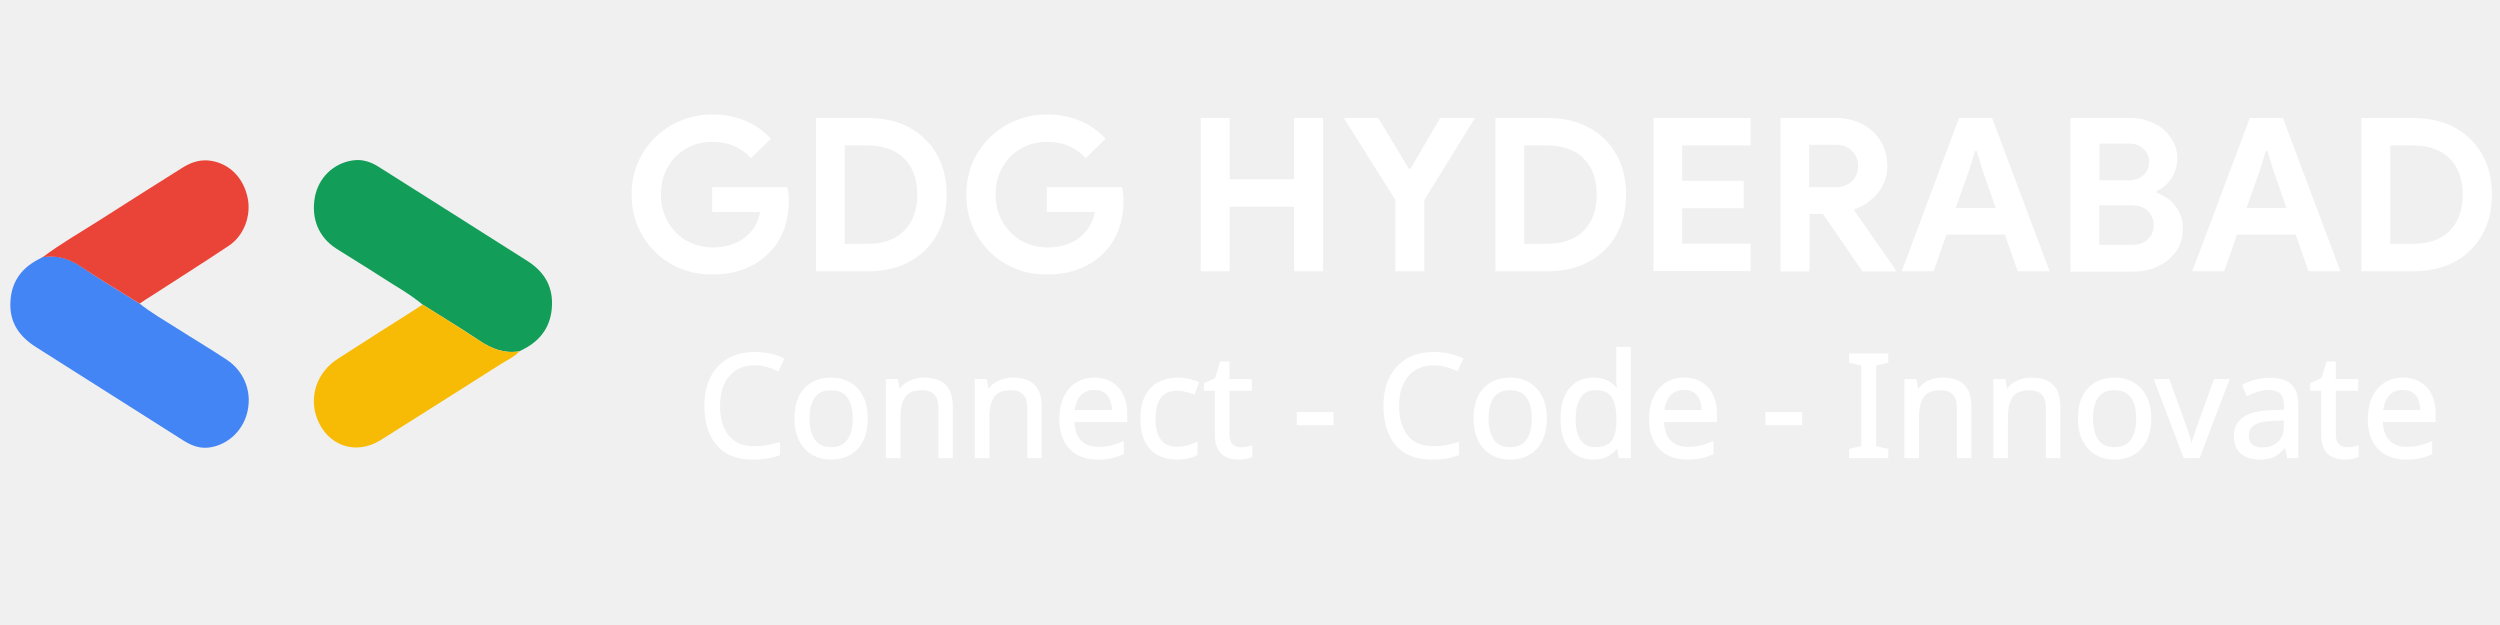
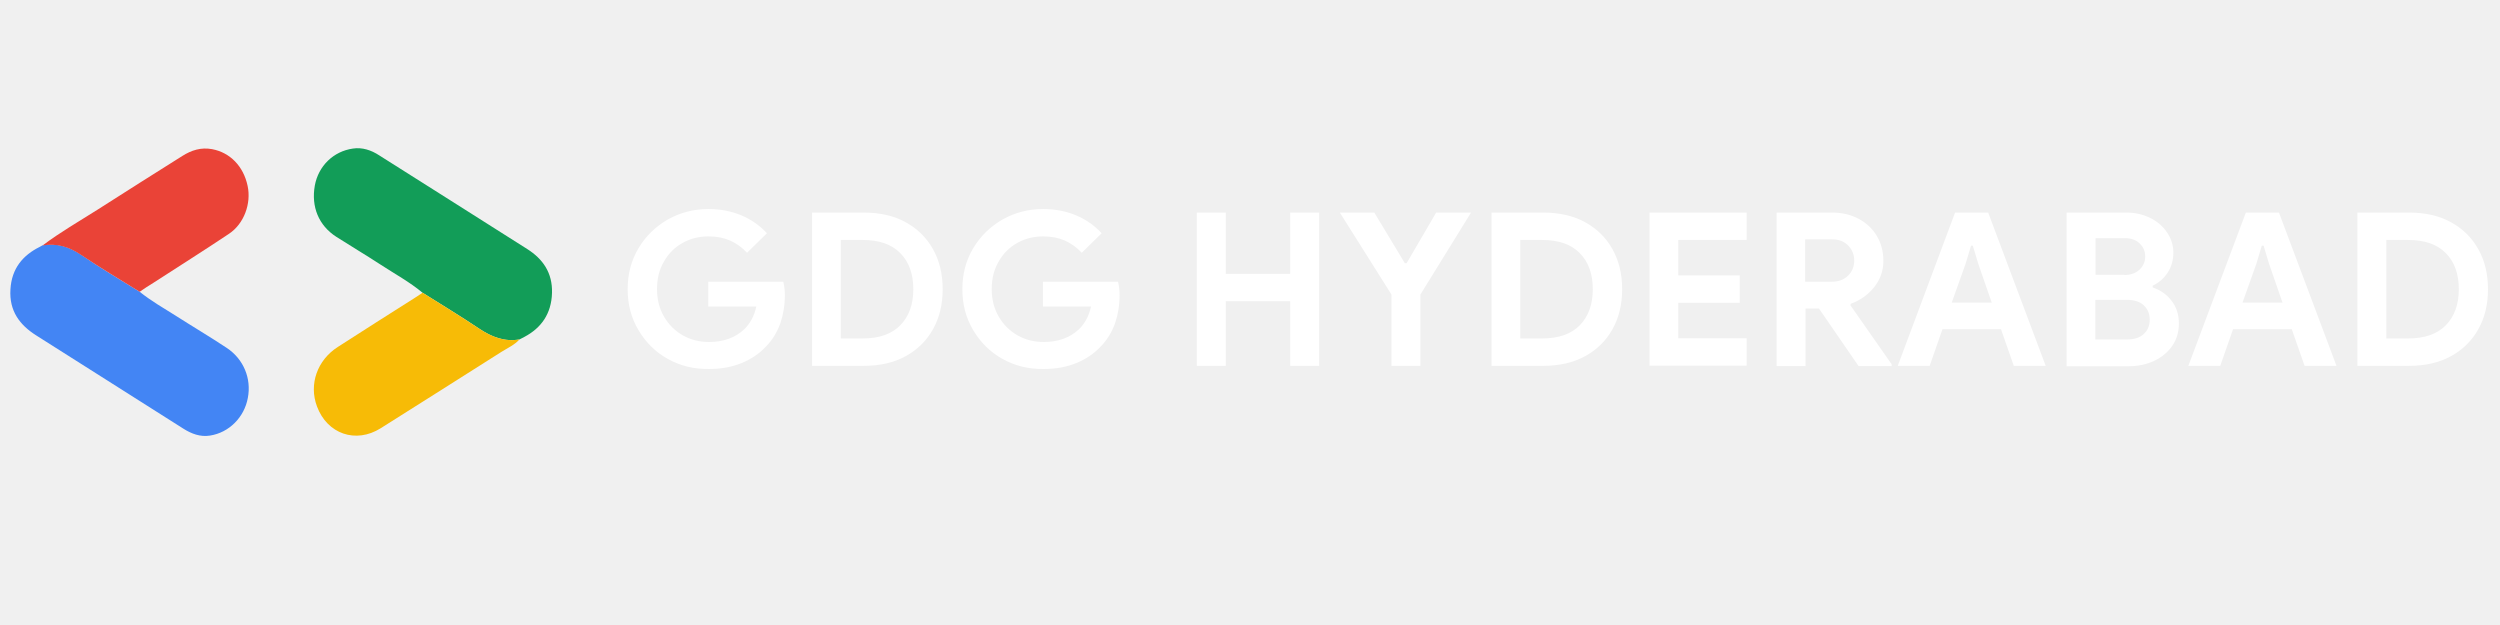
<svg xmlns="http://www.w3.org/2000/svg" version="1.1" id="Layer_4" x="0px" y="0px" viewBox="0 0 1269 317" style="enable-background:new 0 0 1269 317;" xml:space="preserve">
  <style type="text/css">
	.st0{fill:#FFFFFF;}
- 	.st1{fill:#FFFFFF;stroke:#FFFFFF;stroke-miterlimit:10;}
- 	.st2{font-family:'GoogleSans-Regular';}
- 	.st3{font-size:73.027px;}
- 	.st4{fill:#129D58;}
- 	.st5{fill:#4385F4;}
- 	.st6{fill:#EA4337;}
- 	.st7{fill:#F7BB06;}
+ 	.st1{fill:#129D58;}
+ 	.st2{fill:#4385F4;}
+ 	.st3{fill:#EA4337;}
+ 	.st4{fill:#F7BB06;}
</style>
  <g>
-     <path class="st0" d="M341,134.2c-6.3-3.5-11.2-8.4-14.9-14.6c-3.7-6.2-5.5-13.1-5.5-20.8c0-7.7,1.8-14.6,5.5-20.8   c3.7-6.2,8.7-11,14.9-14.6c6.3-3.5,13.1-5.3,20.6-5.3c6.1,0,11.6,1.1,16.7,3.2c5,2.1,9.4,5.2,13,9.1l-10.1,9.9   c-2.6-2.8-5.5-4.8-8.6-6.2c-3.2-1.4-6.8-2.1-11-2.1c-4.8,0-9.2,1.1-13.1,3.3c-4,2.2-7.2,5.4-9.5,9.5c-2.4,4.1-3.5,8.7-3.5,14   c0,5.2,1.2,9.9,3.6,14c2.4,4.1,5.6,7.2,9.6,9.5c4,2.2,8.4,3.3,13.2,3.3c7.2,0,13.2-2.1,17.8-6.4c1.4-1.3,2.7-3,3.8-5   c1.1-2,1.9-4.2,2.4-6.6h-24.4V95h38.1c0.5,2,0.8,4.3,0.8,6.8c0,5.1-0.8,9.9-2.3,14.3c-1.6,4.4-3.9,8.3-7.1,11.6   c-3.5,3.8-7.7,6.6-12.6,8.6c-4.9,2-10.4,3-16.5,3C354.1,139.4,347.3,137.7,341,134.2z" />
-     <path class="st0" d="M414.2,59.9h26.3c8.1,0,15.2,1.6,21.2,4.9c6,3.3,10.6,7.8,13.9,13.7c3.3,5.9,4.9,12.6,4.9,20.3   c0,7.7-1.6,14.4-4.9,20.3c-3.3,5.9-7.9,10.4-13.9,13.7c-6,3.3-13.1,4.9-21.2,4.9h-26.3V59.9z M439.8,123.8c8.4,0,14.8-2.2,19.2-6.7   c4.4-4.5,6.6-10.6,6.6-18.3c0-7.7-2.2-13.9-6.6-18.3c-4.4-4.5-10.8-6.7-19.2-6.7h-11v50H439.8z" />
-     <path class="st0" d="M510.9,134.2c-6.3-3.5-11.2-8.4-14.9-14.6c-3.7-6.2-5.5-13.1-5.5-20.8c0-7.7,1.8-14.6,5.5-20.8   c3.7-6.2,8.7-11,14.9-14.6c6.3-3.5,13.1-5.3,20.6-5.3c6.1,0,11.6,1.1,16.7,3.2c5,2.1,9.4,5.2,13,9.1l-10.1,9.9   c-2.6-2.8-5.5-4.8-8.6-6.2c-3.2-1.4-6.8-2.1-11-2.1c-4.8,0-9.2,1.1-13.1,3.3c-4,2.2-7.2,5.4-9.5,9.5c-2.4,4.1-3.5,8.7-3.5,14   c0,5.2,1.2,9.9,3.6,14c2.4,4.1,5.6,7.2,9.6,9.5c4,2.2,8.4,3.3,13.2,3.3c7.2,0,13.2-2.1,17.8-6.4c1.4-1.3,2.7-3,3.8-5   c1.1-2,1.9-4.2,2.4-6.6h-24.4V95h38.1c0.5,2,0.8,4.3,0.8,6.8c0,5.1-0.8,9.9-2.3,14.3c-1.6,4.4-3.9,8.3-7.1,11.6   c-3.5,3.8-7.7,6.6-12.6,8.6c-4.9,2-10.4,3-16.5,3C524,139.4,517.2,137.7,510.9,134.2z" />
-     <path class="st0" d="M609.5,59.9h14.7V91h32.7V59.9h14.7v77.8h-14.7v-32.8h-32.7v32.8h-14.7V59.9z" />
-     <path class="st0" d="M708.3,101.5l-26.2-41.6h17.5l15.5,25.7h0.9l15-25.7h17.7l-25.7,41.6v36.2h-14.7V101.5z" />
-     <path class="st0" d="M759.1,59.9h26.3c8.1,0,15.2,1.6,21.2,4.9c6,3.3,10.6,7.8,13.9,13.7c3.3,5.9,4.9,12.6,4.9,20.3   c0,7.7-1.6,14.4-4.9,20.3c-3.3,5.9-7.9,10.4-13.9,13.7c-6,3.3-13.1,4.9-21.2,4.9h-26.3V59.9z M784.7,123.8c8.4,0,14.8-2.2,19.2-6.7   c4.4-4.5,6.6-10.6,6.6-18.3c0-7.7-2.2-13.9-6.6-18.3c-4.4-4.5-10.8-6.7-19.2-6.7h-11v50H784.7z" />
-     <path class="st0" d="M839.3,59.9h49.3v13.9h-34.7v18h31.2v13.9h-31.2v18h34.7v13.9h-49.3V59.9z" />
-     <path class="st0" d="M903.7,59.9H932c5.1,0,9.6,1.1,13.5,3.2c3.9,2.1,7,5,9.2,8.7c2.2,3.7,3.3,7.9,3.3,12.7c0,5-1.6,9.4-4.7,13.3   c-3.2,3.9-7.1,6.7-11.9,8.4l-0.1,0.8l20.9,29.9v0.9h-16.8l-20.1-29.2h-6.8v29.2h-14.7V59.9z M931.9,95c3.3,0,6-1,8.1-3   c2.1-2,3.2-4.6,3.2-7.7c0-3-1-5.5-3-7.6c-2-2.1-4.7-3.2-8.1-3.2h-13.8V95H931.9z" />
-     <path class="st0" d="M994.4,59.9h16.8l29.2,77.8h-16.2l-6.5-18.6H988l-6.5,18.6h-16.2L994.4,59.9z M1013,105.6l-6.8-19.6l-2.8-9.3   h-0.9l-2.8,9.3l-7,19.6H1013z" />
-     <path class="st0" d="M1051,59.9h30.4c4.3,0,8.3,0.9,12,2.7c3.7,1.8,6.5,4.3,8.6,7.4c2.1,3.1,3.2,6.5,3.2,10.2c0,3.9-1,7.3-2.9,10.2   c-1.9,2.9-4.4,5.1-7.6,6.6v0.9c4.1,1.4,7.3,3.7,9.7,6.9c2.4,3.2,3.6,6.9,3.6,11.4c0,4.3-1.1,8.1-3.4,11.4c-2.3,3.3-5.4,5.8-9.2,7.6   c-3.9,1.8-8.2,2.7-12.9,2.7H1051V59.9z M1080.3,91.6c3.2,0,5.7-0.9,7.7-2.7c1.9-1.8,2.9-4,2.9-6.7c0-2.6-0.9-4.8-2.8-6.6   c-1.8-1.8-4.3-2.7-7.3-2.7h-15.1v18.6H1080.3z M1081.9,124.3c3.5,0,6.3-0.9,8.3-2.8c2-1.8,3-4.3,3-7.2c0-3-1-5.4-3-7.3   c-2-1.9-4.9-2.8-8.7-2.8h-15.9v20.1H1081.9z" />
-     <path class="st0" d="M1142,59.9h16.8l29.2,77.8h-16.2l-6.5-18.6h-29.8l-6.5,18.6h-16.2L1142,59.9z M1160.6,105.6l-6.8-19.6   l-2.8-9.3h-0.9l-2.8,9.3l-7,19.6H1160.6z" />
-     <path class="st0" d="M1198.6,59.9h26.3c8.1,0,15.2,1.6,21.2,4.9c6,3.3,10.6,7.8,13.9,13.7c3.3,5.9,4.9,12.6,4.9,20.3   c0,7.7-1.6,14.4-4.9,20.3c-3.3,5.9-7.9,10.4-13.9,13.7c-6,3.3-13.1,4.9-21.2,4.9h-26.3V59.9z M1224.3,123.8   c8.4,0,14.8-2.2,19.2-6.7c4.4-4.5,6.6-10.6,6.6-18.3c0-7.7-2.2-13.9-6.6-18.3c-4.4-4.5-10.8-6.7-19.2-6.7h-11v50H1224.3z" />
+     <path class="st0" d="M339,182.2c-6.3-3.5-11.2-8.4-14.9-14.6c-3.7-6.2-5.5-13.1-5.5-20.8s1.8-14.6,5.5-20.8   c3.7-6.2,8.7-11,14.9-14.6c6.3-3.5,13.1-5.3,20.6-5.3c6.1,0,11.6,1.1,16.7,3.2c5,2.1,9.4,5.2,13,9.1l-10.1,9.9   c-2.6-2.8-5.5-4.8-8.6-6.2c-3.2-1.4-6.8-2.1-11-2.1c-4.8,0-9.2,1.1-13.1,3.3c-4,2.2-7.2,5.4-9.5,9.5c-2.4,4.1-3.5,8.7-3.5,14   c0,5.2,1.2,9.9,3.6,14c2.4,4.1,5.6,7.2,9.6,9.5c4,2.2,8.4,3.3,13.2,3.3c7.2,0,13.2-2.1,17.8-6.4c1.4-1.3,2.7-3,3.8-5   c1.1-2,1.9-4.2,2.4-6.6h-24.4V143h38.1c0.5,2,0.8,4.3,0.8,6.8c0,5.1-0.8,9.9-2.3,14.3c-1.6,4.4-3.9,8.3-7.1,11.6   c-3.5,3.8-7.7,6.6-12.6,8.6s-10.4,3-16.5,3C352.1,187.4,345.3,185.7,339,182.2z" />
+     <path class="st0" d="M412.2,107.9h26.3c8.1,0,15.2,1.6,21.2,4.9s10.6,7.8,13.9,13.7s4.9,12.6,4.9,20.3s-1.6,14.4-4.9,20.3   s-7.9,10.4-13.9,13.7s-13.1,4.9-21.2,4.9h-26.3V107.9z M437.8,171.8c8.4,0,14.8-2.2,19.2-6.7c4.4-4.5,6.6-10.6,6.6-18.3   s-2.2-13.9-6.6-18.3c-4.4-4.5-10.8-6.7-19.2-6.7h-11v50H437.8z" />
+     <path class="st0" d="M508.9,182.2c-6.3-3.5-11.2-8.4-14.9-14.6c-3.7-6.2-5.5-13.1-5.5-20.8s1.8-14.6,5.5-20.8   c3.7-6.2,8.7-11,14.9-14.6c6.3-3.5,13.1-5.3,20.6-5.3c6.1,0,11.6,1.1,16.7,3.2c5,2.1,9.4,5.2,13,9.1l-10.1,9.9   c-2.6-2.8-5.5-4.8-8.6-6.2c-3.2-1.4-6.8-2.1-11-2.1c-4.8,0-9.2,1.1-13.1,3.3c-4,2.2-7.2,5.4-9.5,9.5c-2.4,4.1-3.5,8.7-3.5,14   c0,5.2,1.2,9.9,3.6,14c2.4,4.1,5.6,7.2,9.6,9.5c4,2.2,8.4,3.3,13.2,3.3c7.2,0,13.2-2.1,17.8-6.4c1.4-1.3,2.7-3,3.8-5   s1.9-4.2,2.4-6.6h-24.4V143h38.1c0.5,2,0.8,4.3,0.8,6.8c0,5.1-0.8,9.9-2.3,14.3c-1.6,4.4-3.9,8.3-7.1,11.6   c-3.5,3.8-7.7,6.6-12.6,8.6c-4.9,2-10.4,3-16.5,3C522,187.4,515.2,185.7,508.9,182.2z" />
+     <path class="st0" d="M607.5,107.9h14.7V139h32.7v-31.1h14.7v77.8h-14.7v-32.8h-32.7v32.8h-14.7V107.9z" />
+     <path class="st0" d="M706.3,149.5l-26.2-41.6h17.5l15.5,25.7h0.9l15-25.7h17.7L721,149.5v36.2h-14.7V149.5z" />
+     <path class="st0" d="M757.1,107.9h26.3c8.1,0,15.2,1.6,21.2,4.9s10.6,7.8,13.9,13.7c3.3,5.9,4.9,12.6,4.9,20.3s-1.6,14.4-4.9,20.3   c-3.3,5.9-7.9,10.4-13.9,13.7s-13.1,4.9-21.2,4.9h-26.3V107.9z M782.7,171.8c8.4,0,14.8-2.2,19.2-6.7s6.6-10.6,6.6-18.3   s-2.2-13.9-6.6-18.3c-4.4-4.5-10.8-6.7-19.2-6.7h-11v50H782.7z" />
+     <path class="st0" d="M837.3,107.9h49.3v13.9h-34.7v18h31.2v13.9h-31.2v18h34.7v13.9h-49.3V107.9z" />
+     <path class="st0" d="M901.7,107.9H930c5.1,0,9.6,1.1,13.5,3.2c3.9,2.1,7,5,9.2,8.7s3.3,7.9,3.3,12.7c0,5-1.6,9.4-4.7,13.3   c-3.2,3.9-7.1,6.7-11.9,8.4l-0.1,0.8l20.9,29.9v0.9h-16.8l-20.1-29.2h-6.8v29.2h-14.7v-77.9H901.7z M929.9,143c3.3,0,6-1,8.1-3   s3.2-4.6,3.2-7.7c0-3-1-5.5-3-7.6s-4.7-3.2-8.1-3.2h-13.8V143H929.9z" />
+     <path class="st0" d="M992.4,107.9h16.8l29.2,77.8h-16.2l-6.5-18.6H986l-6.5,18.6h-16.2L992.4,107.9z M1011,153.6l-6.8-19.6   l-2.8-9.3h-0.9l-2.8,9.3l-7,19.6H1011z" />
+     <path class="st0" d="M1049,107.9h30.4c4.3,0,8.3,0.9,12,2.7c3.7,1.8,6.5,4.3,8.6,7.4s3.2,6.5,3.2,10.2c0,3.9-1,7.3-2.9,10.2   s-4.4,5.1-7.6,6.6v0.9c4.1,1.4,7.3,3.7,9.7,6.9c2.4,3.2,3.6,6.9,3.6,11.4c0,4.3-1.1,8.1-3.4,11.4c-2.3,3.3-5.4,5.8-9.2,7.6   c-3.9,1.8-8.2,2.7-12.9,2.7H1049V107.9z M1078.3,139.6c3.2,0,5.7-0.9,7.7-2.7c1.9-1.8,2.9-4,2.9-6.7c0-2.6-0.9-4.8-2.8-6.6   c-1.8-1.8-4.3-2.7-7.3-2.7h-15.1v18.6h14.6V139.6z M1079.9,172.3c3.5,0,6.3-0.9,8.3-2.8c2-1.8,3-4.3,3-7.2c0-3-1-5.4-3-7.3   s-4.9-2.8-8.7-2.8h-15.9v20.1C1063.6,172.3,1079.9,172.3,1079.9,172.3z" />
+     <path class="st0" d="M1140,107.9h16.8l29.2,77.8h-16.2l-6.5-18.6h-29.8l-6.5,18.6h-16.2L1140,107.9z M1158.6,153.6l-6.8-19.6   l-2.8-9.3h-0.9l-2.8,9.3l-7,19.6H1158.6z" />
+     <path class="st0" d="M1196.6,107.9h26.3c8.1,0,15.2,1.6,21.2,4.9s10.6,7.8,13.9,13.7s4.9,12.6,4.9,20.3s-1.6,14.4-4.9,20.3   s-7.9,10.4-13.9,13.7s-13.1,4.9-21.2,4.9h-26.3V107.9z M1222.3,171.8c8.4,0,14.8-2.2,19.2-6.7c4.4-4.5,6.6-10.6,6.6-18.3   s-2.2-13.9-6.6-18.3c-4.4-4.5-10.8-6.7-19.2-6.7h-11v50H1222.3z" />
  </g>
-   <text transform="matrix(1 0 0 1 353.6004 232.056)" class="st1 st2 st3">Connect - Code - Innovate</text>
-   <path class="st4" d="M214.5,154.6c-6.6-5.5-14-9.5-21.2-14.2c-7.5-4.9-15.1-9.4-22.6-14.2c-9-5.8-12.8-15.3-10.9-26  c1.8-9.9,9.4-17.4,19.4-18.8c4.7-0.7,9.2,0.8,13.2,3.4c25.1,15.9,50.2,31.7,75.2,47.6c7.9,5,12.9,12,12.6,22.3  c-0.3,10.6-5.5,17.8-14,22.3l-2.5,1.3c-7.6,1.3-14.1-1.2-20.5-5.5C233.7,166.4,224,160.6,214.5,154.6z" />
-   <path class="st5" d="M70.9,154.1c5.7,4.6,12,8.2,18.2,12.1c8.6,5.5,17.4,10.7,26,16.4s12.6,15.6,10.7,25.4  c-1.8,9.8-9.5,17.6-19.2,19.1c-4.9,0.8-9.4-0.9-13.5-3.5c-25-15.8-49.9-31.6-74.8-47.4c-8.2-5.2-13.7-12.3-13-23.3  c0.6-10.7,6.4-17.4,14.9-21.6l1.4-0.8c7-1.2,13.3,0.6,19.4,4.7C50.7,141.9,60.9,147.9,70.9,154.1z" />
-   <path class="st6" d="M70.9,154.1c-10-6.2-20.1-12.2-29.9-18.8c-6.1-4.1-12.4-5.9-19.4-4.7c8.9-6.7,18.5-12.2,27.8-18.1  c14.3-9.2,28.7-18.2,43.1-27.3c4.7-3,9.6-4.5,15.1-3.5c9.2,1.7,16,8.7,18.1,18.7c1.9,8.9-1.8,19.2-9.5,24.3  c-12.7,8.5-25.6,16.6-38.4,24.9C75.3,151.1,73.1,152.6,70.9,154.1z" />
-   <path class="st7" d="M214.5,154.6c9.6,6,19.2,11.9,28.7,18.2c6.4,4.3,13,6.8,20.5,5.5c-2.6,2.8-5.9,4.3-9,6.2  c-20.5,13-41,26-61.5,38.9c-12.6,7.9-27.1,2.9-32.3-11.1c-4.2-11.2,0.1-23.5,10.6-30.2c13-8.4,26.1-16.7,39.2-25  C212,156.2,213.2,155.4,214.5,154.6z" />
+   <path class="st1" d="M214.5,148.6c-6.6-5.5-14-9.5-21.2-14.2c-7.5-4.9-15.1-9.4-22.6-14.2c-9-5.8-12.8-15.3-10.9-26  c1.8-9.9,9.4-17.4,19.4-18.8c4.7-0.7,9.2,0.8,13.2,3.4c25.1,15.9,50.2,31.7,75.2,47.6c7.9,5,12.9,12,12.6,22.3  c-0.3,10.6-5.5,17.8-14,22.3l-2.5,1.3c-7.6,1.3-14.1-1.2-20.5-5.5C233.7,160.4,224,154.6,214.5,148.6z" />
+   <path class="st2" d="M70.9,148.1c5.7,4.6,12,8.2,18.2,12.1c8.6,5.5,17.4,10.7,26,16.4s12.6,15.6,10.7,25.4  c-1.8,9.8-9.5,17.6-19.2,19.1c-4.9,0.8-9.4-0.9-13.5-3.5c-25-15.8-49.9-31.6-74.8-47.4c-8.2-5.2-13.7-12.3-13-23.3  c0.6-10.7,6.4-17.4,14.9-21.6l1.4-0.8c7-1.2,13.3,0.6,19.4,4.7C50.7,135.9,60.9,141.9,70.9,148.1z" />
+   <path class="st3" d="M70.9,148.1c-10-6.2-20.1-12.2-29.9-18.8c-6.1-4.1-12.4-5.9-19.4-4.7c8.9-6.7,18.5-12.2,27.8-18.1  c14.3-9.2,28.7-18.2,43.1-27.3c4.7-3,9.6-4.5,15.1-3.5c9.2,1.7,16,8.7,18.1,18.7c1.9,8.9-1.8,19.2-9.5,24.3  c-12.7,8.5-25.6,16.6-38.4,24.9C75.3,145.1,73.1,146.6,70.9,148.1z" />
+   <path class="st4" d="M214.5,148.6c9.6,6,19.2,11.9,28.7,18.2c6.4,4.3,13,6.8,20.5,5.5c-2.6,2.8-5.9,4.3-9,6.2  c-20.5,13-41,26-61.5,38.9c-12.6,7.9-27.1,2.9-32.3-11.1c-4.2-11.2,0.1-23.5,10.6-30.2c13-8.4,26.1-16.7,39.2-25  C212,150.2,213.2,149.4,214.5,148.6z" />
</svg>
